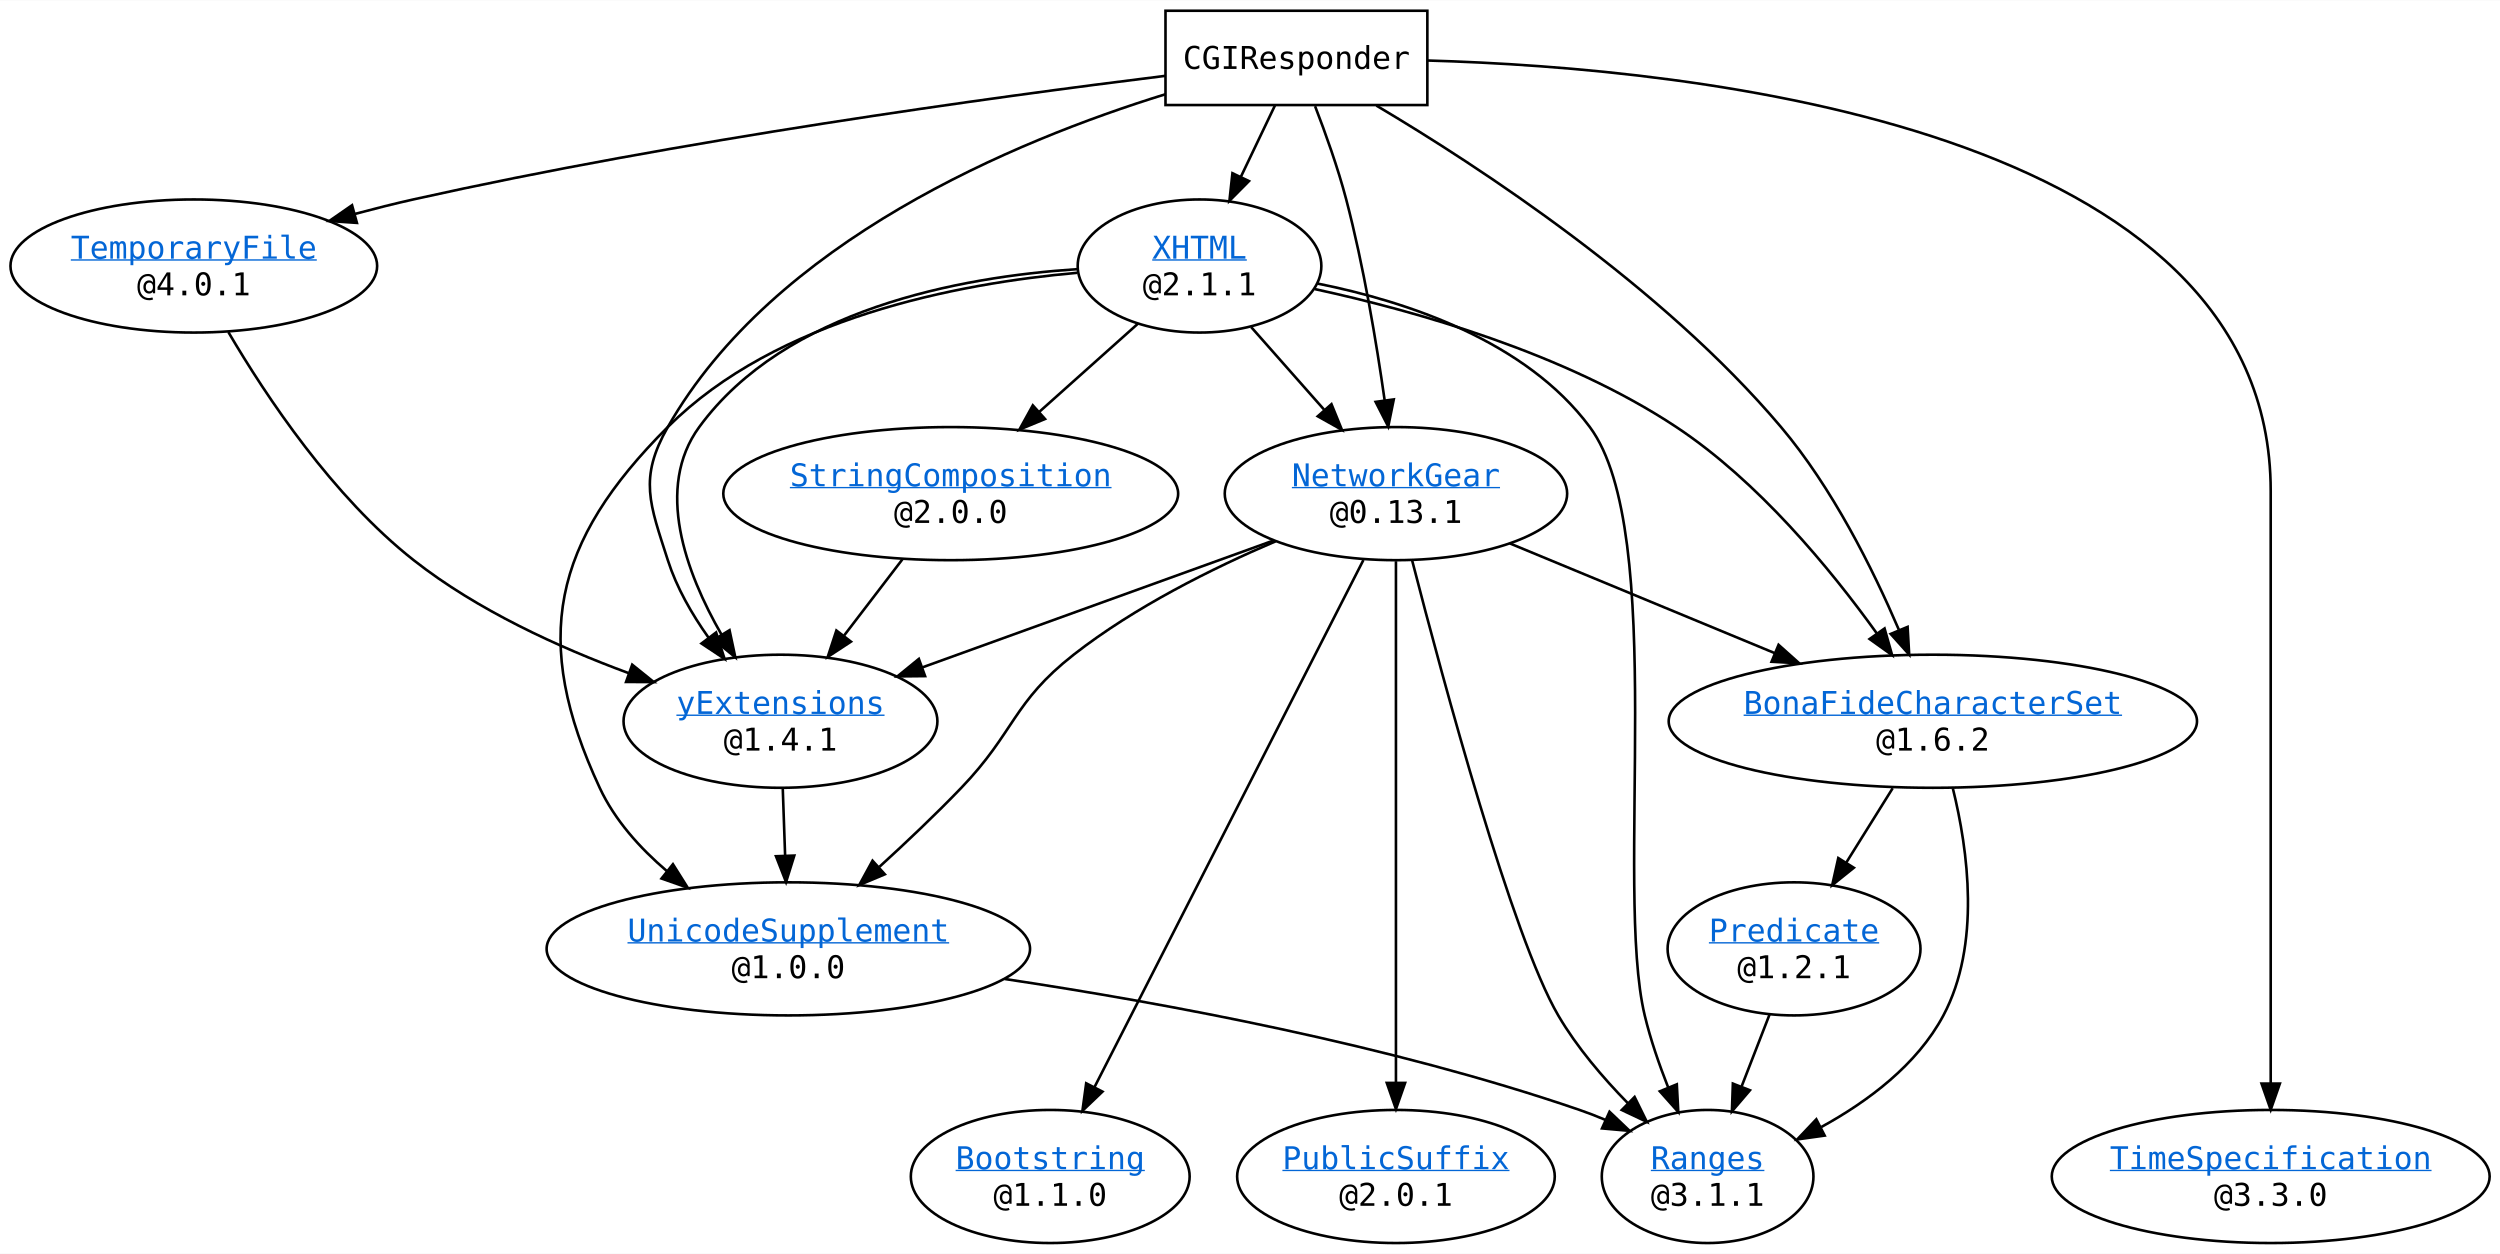
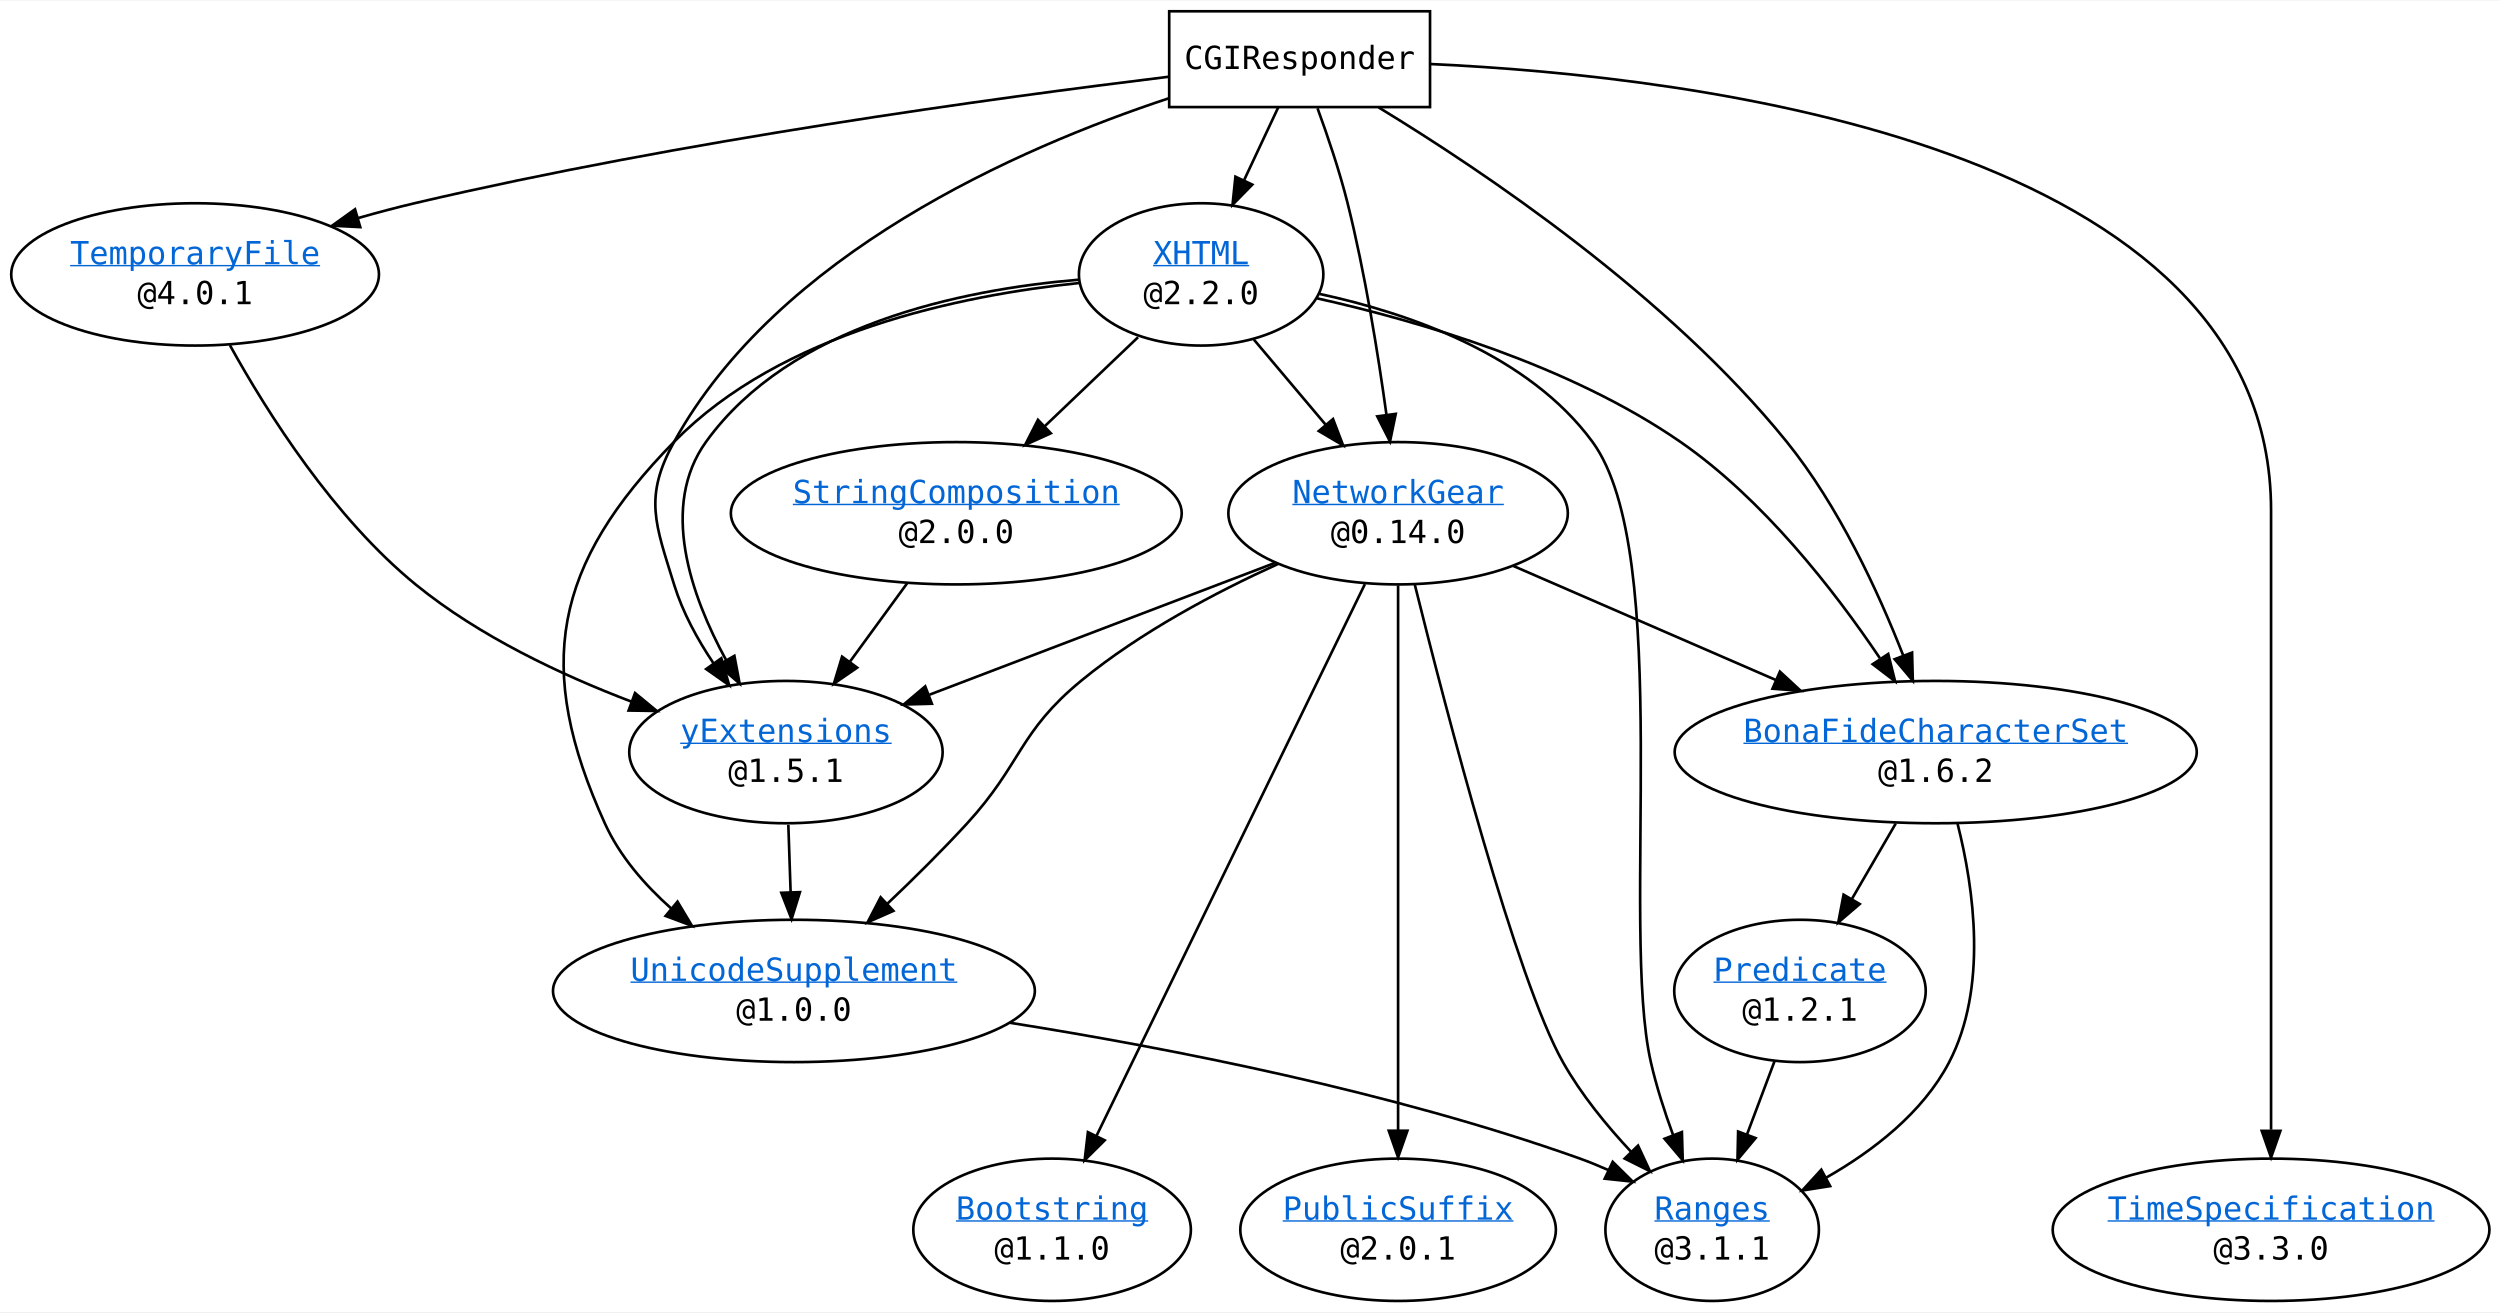
- <svg xmlns="http://www.w3.org/2000/svg" xmlns:xlink="http://www.w3.org/1999/xlink" width="955pt" height="479pt" viewBox="0.00 0.00 954.55 478.56">
+ <svg xmlns="http://www.w3.org/2000/svg" xmlns:xlink="http://www.w3.org/1999/xlink" width="939pt" height="493pt" viewBox="0.00 0.00 939.32 492.70">
  <style>
a.external_repository_anchor {
  fill: #0366d6;
  text-decoration: underline;
}
</style>
-   <g id="graph0" class="graph" transform="scale(1 1) rotate(0) translate(4 474.56)">
-     <polygon fill="white" stroke="transparent" points="-4,4 -4,-474.56 950.55,-474.56 950.55,4 -4,4" />
+   <g id="graph0" class="graph" transform="scale(1 1) rotate(0) translate(4 488.7)">
+     <polygon fill="white" stroke="transparent" points="-4,4 -4,-488.7 935.32,-488.7 935.32,4 -4,4" />
    <g id="node1" class="node">
-       <ellipse fill="none" stroke="black" cx="734" cy="-199.28" rx="100.86" ry="25.41" />
-       <text text-anchor="middle" x="734" y="-202.08" font-family="monospace" font-size="12px">
+       <ellipse fill="none" stroke="black" cx="723.3" cy="-206.35" rx="98.08" ry="26.74" />
+       <text text-anchor="middle" x="723.3" y="-210.15" font-family="monospace" font-size="12px">
        <a href="https://github.com/YOCKOW/SwiftBonaFideCharacterSet.git" xlink:href="https://github.com/YOCKOW/SwiftBonaFideCharacterSet.git" class="external_repository_anchor">BonaFideCharacterSet</a>
      </text>
-       <text text-anchor="middle" x="734" y="-188.08" font-family="monospace" font-size="12px">@1.6.2</text>
+       <text text-anchor="middle" x="723.3" y="-195.15" font-family="monospace" font-size="12px">@1.6.2</text>
    </g>
    <g id="node5" class="node">
-       <ellipse fill="none" stroke="black" cx="681" cy="-112.37" rx="48.28" ry="25.41" />
-       <text text-anchor="middle" x="681" y="-115.17" font-family="monospace" font-size="12px">
+       <ellipse fill="none" stroke="black" cx="672.3" cy="-116.61" rx="47.25" ry="26.74" />
+       <text text-anchor="middle" x="672.3" y="-120.41" font-family="monospace" font-size="12px">
        <a href="https://github.com/YOCKOW/SwiftPredicate.git" xlink:href="https://github.com/YOCKOW/SwiftPredicate.git" class="external_repository_anchor">Predicate</a>
      </text>
-       <text text-anchor="middle" x="681" y="-101.17" font-family="monospace" font-size="12px">@1.2.1</text>
+       <text text-anchor="middle" x="672.3" y="-105.41" font-family="monospace" font-size="12px">@1.2.1</text>
    </g>
    <g id="edge1" class="edge">
-       <path fill="none" stroke="black" d="M718.67,-173.72C713.16,-164.89 706.85,-154.79 701,-145.41" />
-       <polygon fill="black" stroke="black" points="703.83,-143.34 695.57,-136.71 697.89,-147.04 703.83,-143.34" />
+       <path fill="none" stroke="black" d="M708.27,-179.5C703.1,-170.61 697.24,-160.53 691.78,-151.12" />
+       <polygon fill="black" stroke="black" points="694.74,-149.26 686.69,-142.37 688.69,-152.78 694.74,-149.26" />
    </g>
    <g id="node7" class="node">
-       <ellipse fill="none" stroke="black" cx="648" cy="-25.46" rx="40.41" ry="25.41" />
-       <text text-anchor="middle" x="648" y="-28.26" font-family="monospace" font-size="12px">
+       <ellipse fill="none" stroke="black" cx="639.3" cy="-26.87" rx="40.11" ry="26.74" />
+       <text text-anchor="middle" x="639.3" y="-30.67" font-family="monospace" font-size="12px">
        <a href="https://github.com/YOCKOW/SwiftRanges.git" xlink:href="https://github.com/YOCKOW/SwiftRanges.git" class="external_repository_anchor">Ranges</a>
      </text>
-       <text text-anchor="middle" x="648" y="-14.26" font-family="monospace" font-size="12px">@3.1.1</text>
+       <text text-anchor="middle" x="639.3" y="-15.67" font-family="monospace" font-size="12px">@3.1.1</text>
    </g>
    <g id="edge2" class="edge">
-       <path fill="none" stroke="black" d="M741.63,-173.67C747.48,-149.99 752.38,-113.89 738,-86.91 727.97,-68.1 709.2,-54.1 691.39,-44.34" />
-       <polygon fill="black" stroke="black" points="692.7,-41.08 682.21,-39.61 689.5,-47.3 692.7,-41.08" />
+       <path fill="none" stroke="black" d="M731.52,-179.39C737.72,-154.84 742.91,-117.69 728.3,-89.74 718.42,-70.85 699.87,-56.57 682.24,-46.51" />
+       <polygon fill="black" stroke="black" points="683.63,-43.28 673.16,-41.63 680.31,-49.45 683.63,-43.28" />
    </g>
    <g id="node2" class="node">
-       <ellipse fill="none" stroke="black" cx="397" cy="-25.46" rx="53.23" ry="25.41" />
-       <text text-anchor="middle" x="397" y="-28.26" font-family="monospace" font-size="12px">
+       <ellipse fill="none" stroke="black" cx="391.3" cy="-26.87" rx="52.15" ry="26.74" />
+       <text text-anchor="middle" x="391.3" y="-30.67" font-family="monospace" font-size="12px">
        <a href="https://github.com/YOCKOW/SwiftBootstring.git" xlink:href="https://github.com/YOCKOW/SwiftBootstring.git" class="external_repository_anchor">Bootstring</a>
      </text>
-       <text text-anchor="middle" x="397" y="-14.26" font-family="monospace" font-size="12px">@1.1.0</text>
+       <text text-anchor="middle" x="391.3" y="-15.67" font-family="monospace" font-size="12px">@1.1.0</text>
    </g>
    <g id="node3" class="node">
-       <polygon fill="none" stroke="black" points="540.99,-470.56 441.01,-470.56 441.01,-434.56 540.99,-434.56 540.99,-470.56" />
-       <text text-anchor="middle" x="491" y="-448.36" font-family="monospace" font-size="12px">CGIResponder</text>
+       <polygon fill="none" stroke="black" points="533.3,-484.7 435.3,-484.7 435.3,-448.7 533.3,-448.7 533.3,-484.7" />
+       <text text-anchor="middle" x="484.3" y="-463" font-family="monospace" font-size="12px">CGIResponder</text>
    </g>
    <g id="edge3" class="edge">
-       <path fill="none" stroke="black" d="M521.52,-434.36C561.16,-410.83 630.64,-365.31 676,-311.65 695.58,-288.48 711.01,-257.6 721.01,-234.24" />
-       <polygon fill="black" stroke="black" points="724.36,-235.31 724.97,-224.73 717.9,-232.62 724.36,-235.31" />
+       <path fill="none" stroke="black" d="M514.02,-448.55C553.34,-424.63 622.85,-377.96 667.3,-322.96 686.76,-298.87 701.59,-266.9 711.08,-242.68" />
+       <polygon fill="black" stroke="black" points="714.42,-243.75 714.7,-233.16 707.88,-241.26 714.42,-243.75" />
    </g>
    <g id="node4" class="node">
-       <ellipse fill="none" stroke="black" cx="529" cy="-286.19" rx="65.37" ry="25.41" />
-       <text text-anchor="middle" x="529" y="-288.99" font-family="monospace" font-size="12px">
+       <ellipse fill="none" stroke="black" cx="521.3" cy="-296.09" rx="63.78" ry="26.74" />
+       <text text-anchor="middle" x="521.3" y="-299.89" font-family="monospace" font-size="12px">
        <a href="https://github.com/YOCKOW/SwiftNetworkGear.git" xlink:href="https://github.com/YOCKOW/SwiftNetworkGear.git" class="external_repository_anchor">NetworkGear</a>
      </text>
-       <text text-anchor="middle" x="529" y="-274.99" font-family="monospace" font-size="12px">@0.13.1</text>
+       <text text-anchor="middle" x="521.3" y="-284.89" font-family="monospace" font-size="12px">@0.14.0</text>
    </g>
    <g id="edge4" class="edge">
-       <path fill="none" stroke="black" d="M498.12,-434.13C502.07,-423.91 506.82,-410.66 510,-398.56 516.66,-373.17 521.55,-343.9 524.7,-321.74" />
-       <polygon fill="black" stroke="black" points="528.17,-322.17 526.06,-311.79 521.24,-321.22 528.17,-322.17" />
+       <path fill="none" stroke="black" d="M491.03,-448.25C494.78,-438.02 499.28,-424.77 502.3,-412.7 508.89,-386.35 513.77,-356.03 516.94,-333.05" />
+       <polygon fill="black" stroke="black" points="520.42,-333.43 518.27,-323.05 513.48,-332.5 520.42,-333.43" />
    </g>
    <g id="node9" class="node">
-       <ellipse fill="none" stroke="black" cx="70" cy="-373.1" rx="70" ry="25.41" />
-       <text text-anchor="middle" x="70" y="-375.9" font-family="monospace" font-size="12px">
+       <ellipse fill="none" stroke="black" cx="69.3" cy="-385.83" rx="69.09" ry="26.74" />
+       <text text-anchor="middle" x="69.3" y="-389.63" font-family="monospace" font-size="12px">
        <a href="https://github.com/YOCKOW/SwiftTemporaryFile.git" xlink:href="https://github.com/YOCKOW/SwiftTemporaryFile.git" class="external_repository_anchor">TemporaryFile</a>
      </text>
-       <text text-anchor="middle" x="70" y="-361.9" font-family="monospace" font-size="12px">@4.0.1</text>
+       <text text-anchor="middle" x="69.3" y="-374.63" font-family="monospace" font-size="12px">@4.0.1</text>
    </g>
    <g id="edge5" class="edge">
-       <path fill="none" stroke="black" d="M440.95,-445.71C374.81,-437.52 254.87,-421.08 154,-398.56 146.68,-396.92 139.06,-395.01 131.53,-392.99" />
-       <polygon fill="black" stroke="black" points="132.28,-389.56 121.71,-390.28 130.42,-396.31 132.28,-389.56" />
+       <path fill="none" stroke="black" d="M435.21,-460.11C370.03,-452.17 251.6,-435.98 152.3,-412.7 145.22,-411.04 137.88,-409.09 130.61,-407.02" />
+       <polygon fill="black" stroke="black" points="131.36,-403.6 120.78,-404.14 129.39,-410.31 131.36,-403.6" />
    </g>
    <g id="node10" class="node">
-       <ellipse fill="none" stroke="black" cx="863" cy="-25.46" rx="83.6" ry="25.41" />
-       <text text-anchor="middle" x="863" y="-28.26" font-family="monospace" font-size="12px">
+       <ellipse fill="none" stroke="black" cx="849.3" cy="-26.87" rx="82.05" ry="26.74" />
+       <text text-anchor="middle" x="849.3" y="-30.67" font-family="monospace" font-size="12px">
        <a href="https://github.com/YOCKOW/SwiftTimeSpecification.git" xlink:href="https://github.com/YOCKOW/SwiftTimeSpecification.git" class="external_repository_anchor">TimeSpecification</a>
      </text>
-       <text text-anchor="middle" x="863" y="-14.26" font-family="monospace" font-size="12px">@3.3.0</text>
+       <text text-anchor="middle" x="849.3" y="-15.67" font-family="monospace" font-size="12px">@3.3.0</text>
    </g>
    <g id="edge6" class="edge">
-       <path fill="none" stroke="black" d="M541.17,-451.56C642.71,-448.64 863,-426.29 863,-287.19 863,-287.19 863,-287.19 863,-198.28 863,-150.7 863,-95.71 863,-61.01" />
-       <polygon fill="black" stroke="black" points="866.5,-60.93 863,-50.93 859.5,-60.93 866.5,-60.93" />
+       <path fill="none" stroke="black" d="M533.52,-464.87C633.15,-460.32 849.3,-434.6 849.3,-297.09 849.3,-297.09 849.3,-297.09 849.3,-205.35 849.3,-156.62 849.3,-100.37 849.3,-64.48" />
+       <polygon fill="black" stroke="black" points="852.8,-64.03 849.3,-54.03 845.8,-64.03 852.8,-64.03" />
    </g>
    <g id="node12" class="node">
-       <ellipse fill="none" stroke="black" cx="454" cy="-373.1" rx="46.52" ry="25.41" />
-       <text text-anchor="middle" x="454" y="-375.9" font-family="monospace" font-size="12px">
+       <ellipse fill="none" stroke="black" cx="447.3" cy="-385.83" rx="45.92" ry="26.74" />
+       <text text-anchor="middle" x="447.3" y="-389.63" font-family="monospace" font-size="12px">
        <a href="https://github.com/YOCKOW/SwiftXHTML.git" xlink:href="https://github.com/YOCKOW/SwiftXHTML.git" class="external_repository_anchor">XHTML</a>
      </text>
-       <text text-anchor="middle" x="454" y="-361.9" font-family="monospace" font-size="12px">@2.1.1</text>
+       <text text-anchor="middle" x="447.3" y="-374.63" font-family="monospace" font-size="12px">@2.2.0</text>
    </g>
    <g id="edge7" class="edge">
-       <path fill="none" stroke="black" d="M482.79,-434.37C478.96,-426.35 474.26,-416.52 469.78,-407.14" />
-       <polygon fill="black" stroke="black" points="472.88,-405.52 465.42,-398 466.57,-408.53 472.88,-405.52" />
+       <path fill="none" stroke="black" d="M476.27,-448.59C472.51,-440.57 467.88,-430.71 463.44,-421.25" />
+       <polygon fill="black" stroke="black" points="466.52,-419.57 459.1,-412 460.18,-422.54 466.52,-419.57" />
    </g>
    <g id="node13" class="node">
-       <ellipse fill="none" stroke="black" cx="294" cy="-199.28" rx="59.92" ry="25.41" />
-       <text text-anchor="middle" x="294" y="-202.08" font-family="monospace" font-size="12px">
+       <ellipse fill="none" stroke="black" cx="291.3" cy="-206.35" rx="58.88" ry="26.74" />
+       <text text-anchor="middle" x="291.3" y="-210.15" font-family="monospace" font-size="12px">
        <a href="https://github.com/YOCKOW/ySwiftExtensions.git" xlink:href="https://github.com/YOCKOW/ySwiftExtensions.git" class="external_repository_anchor">yExtensions</a>
      </text>
-       <text text-anchor="middle" x="294" y="-188.08" font-family="monospace" font-size="12px">@1.4.1</text>
+       <text text-anchor="middle" x="291.3" y="-195.15" font-family="monospace" font-size="12px">@1.5.1</text>
    </g>
    <g id="edge8" class="edge">
-       <path fill="none" stroke="black" d="M440.93,-438.67C383.32,-420.86 291.45,-382.55 251,-311.65 239.79,-291.99 244.12,-282.29 251,-260.74 254.33,-250.32 260.17,-240.17 266.5,-231.25" />
-       <polygon fill="black" stroke="black" points="269.42,-233.19 272.66,-223.1 263.84,-228.97 269.42,-233.19" />
+       <path fill="none" stroke="black" d="M435.1,-451.99C378.51,-433.27 288.4,-393.66 249.3,-322.96 237.74,-302.06 242.28,-292.05 249.3,-269.22 252.48,-258.88 258.04,-248.71 264.09,-239.7" />
+       <polygon fill="black" stroke="black" points="267.02,-241.62 269.99,-231.45 261.33,-237.55 267.02,-241.62" />
    </g>
    <g id="edge9" class="edge">
-       <path fill="none" stroke="black" d="M572.48,-267.18C601.89,-255 641.15,-238.74 673.6,-225.3" />
-       <polygon fill="black" stroke="black" points="675.09,-228.47 682.99,-221.41 672.41,-222 675.09,-228.47" />
+       <path fill="none" stroke="black" d="M564.63,-276.27C593.44,-263.76 631.65,-247.16 663.36,-233.38" />
+       <polygon fill="black" stroke="black" points="664.76,-236.59 672.54,-229.4 661.98,-230.17 664.76,-236.59" />
    </g>
    <g id="edge10" class="edge">
-       <path fill="none" stroke="black" d="M516.58,-260.85C492.79,-214.21 440.75,-112.22 413.85,-59.49" />
-       <polygon fill="black" stroke="black" points="416.95,-57.86 409.29,-50.54 410.72,-61.04 416.95,-57.86" />
+       <path fill="none" stroke="black" d="M508.83,-269.47C485.33,-221.16 434.46,-116.6 408.02,-62.25" />
+       <polygon fill="black" stroke="black" points="411.06,-60.49 403.53,-53.02 404.76,-63.55 411.06,-60.49" />
    </g>
    <g id="node6" class="node">
-       <ellipse fill="none" stroke="black" cx="529" cy="-25.46" rx="60.64" ry="25.41" />
-       <text text-anchor="middle" x="529" y="-28.26" font-family="monospace" font-size="12px">
+       <ellipse fill="none" stroke="black" cx="521.3" cy="-26.87" rx="59.29" ry="26.74" />
+       <text text-anchor="middle" x="521.3" y="-30.67" font-family="monospace" font-size="12px">
        <a href="https://github.com/YOCKOW/SwiftPublicSuffix.git" xlink:href="https://github.com/YOCKOW/SwiftPublicSuffix.git" class="external_repository_anchor">PublicSuffix</a>
      </text>
-       <text text-anchor="middle" x="529" y="-14.26" font-family="monospace" font-size="12px">@2.0.1</text>
+       <text text-anchor="middle" x="521.3" y="-15.67" font-family="monospace" font-size="12px">@2.0.1</text>
    </g>
    <g id="edge11" class="edge">
-       <path fill="none" stroke="black" d="M529,-260.38C529,-214.11 529,-114.55 529,-61.47" />
-       <polygon fill="black" stroke="black" points="532.5,-61.19 529,-51.19 525.5,-61.19 532.5,-61.19" />
+       <path fill="none" stroke="black" d="M521.3,-268.98C521.3,-221.09 521.3,-119.1 521.3,-64.37" />
+       <polygon fill="black" stroke="black" points="524.8,-64.08 521.3,-54.08 517.8,-64.08 524.8,-64.08" />
    </g>
    <g id="edge12" class="edge">
-       <path fill="none" stroke="black" d="M535.22,-260.53C547.11,-214.39 573.42,-116.95 591,-86.91 598.08,-74.81 608.01,-63.18 617.59,-53.41" />
-       <polygon fill="black" stroke="black" points="620.12,-55.83 624.8,-46.32 615.22,-50.84 620.12,-55.83" />
+       <path fill="none" stroke="black" d="M527.59,-269.21C539.49,-221.33 565.66,-120.95 583.3,-89.74 590.11,-77.68 599.65,-66 608.93,-56.09" />
+       <polygon fill="black" stroke="black" points="611.46,-58.5 615.92,-48.89 606.44,-53.63 611.46,-58.5" />
    </g>
    <g id="node11" class="node">
-       <ellipse fill="none" stroke="black" cx="297" cy="-112.37" rx="92.29" ry="25.41" />
-       <text text-anchor="middle" x="297" y="-115.17" font-family="monospace" font-size="12px">
+       <ellipse fill="none" stroke="black" cx="294.3" cy="-116.61" rx="90.52" ry="26.74" />
+       <text text-anchor="middle" x="294.3" y="-120.41" font-family="monospace" font-size="12px">
        <a href="https://github.com/YOCKOW/SwiftUnicodeSupplement.git" xlink:href="https://github.com/YOCKOW/SwiftUnicodeSupplement.git" class="external_repository_anchor">UnicodeSupplement</a>
      </text>
-       <text text-anchor="middle" x="297" y="-101.17" font-family="monospace" font-size="12px">@1.0.0</text>
+       <text text-anchor="middle" x="294.3" y="-105.41" font-family="monospace" font-size="12px">@1.0.0</text>
    </g>
    <g id="edge13" class="edge">
-       <path fill="none" stroke="black" d="M483.16,-268.03C458.84,-257.65 429.25,-242.9 406,-224.74 382.66,-206.5 383.52,-195.18 363,-173.82 353.22,-163.64 342.07,-153.08 331.76,-143.68" />
-       <polygon fill="black" stroke="black" points="333.84,-140.84 324.07,-136.74 329.15,-146.04 333.84,-140.84" />
+       <path fill="none" stroke="black" d="M476.23,-277.06C452.76,-266.39 424.43,-251.4 402.3,-233.22 378.66,-213.8 379.98,-202.02 359.3,-179.48 349.98,-169.33 339.34,-158.8 329.41,-149.38" />
+       <polygon fill="black" stroke="black" points="331.67,-146.7 321.98,-142.41 326.88,-151.8 331.67,-146.7" />
    </g>
    <g id="edge14" class="edge">
-       <path fill="none" stroke="black" d="M482.29,-268.31C443.63,-254.34 388.66,-234.48 348.09,-219.82" />
-       <polygon fill="black" stroke="black" points="349.22,-216.51 338.63,-216.4 346.84,-223.09 349.22,-216.51" />
+       <path fill="none" stroke="black" d="M475.03,-277.44C437.54,-263.14 384.66,-242.97 345.25,-227.93" />
+       <polygon fill="black" stroke="black" points="346.13,-224.52 335.54,-224.23 343.63,-231.06 346.13,-224.52" />
    </g>
    <g id="edge15" class="edge">
-       <path fill="none" stroke="black" d="M671.63,-87.26C668.33,-78.76 664.55,-69.05 661.01,-59.92" />
-       <polygon fill="black" stroke="black" points="664.16,-58.38 657.28,-50.33 657.64,-60.92 664.16,-58.38" />
+       <path fill="none" stroke="black" d="M662.75,-90.23C659.54,-81.68 655.89,-71.99 652.45,-62.83" />
+       <polygon fill="black" stroke="black" points="655.62,-61.32 648.82,-53.19 649.06,-63.78 655.62,-61.32" />
    </g>
    <g id="node8" class="node">
-       <ellipse fill="none" stroke="black" cx="359" cy="-286.19" rx="86.84" ry="25.41" />
-       <text text-anchor="middle" x="359" y="-288.99" font-family="monospace" font-size="12px">
+       <ellipse fill="none" stroke="black" cx="355.3" cy="-296.09" rx="84.71" ry="26.74" />
+       <text text-anchor="middle" x="355.3" y="-299.89" font-family="monospace" font-size="12px">
        <a href="https://github.com/YOCKOW/SwiftStringComposition.git" xlink:href="https://github.com/YOCKOW/SwiftStringComposition.git" class="external_repository_anchor">StringComposition</a>
      </text>
-       <text text-anchor="middle" x="359" y="-274.99" font-family="monospace" font-size="12px">@2.0.0</text>
+       <text text-anchor="middle" x="355.3" y="-284.89" font-family="monospace" font-size="12px">@2.0.0</text>
    </g>
    <g id="edge16" class="edge">
-       <path fill="none" stroke="black" d="M340.55,-261.09C333.64,-252.06 325.68,-241.66 318.32,-232.05" />
-       <polygon fill="black" stroke="black" points="320.91,-229.67 312.05,-223.86 315.35,-233.93 320.91,-229.67" />
+       <path fill="none" stroke="black" d="M336.79,-269.71C330.1,-260.55 322.46,-250.08 315.37,-240.36" />
+       <polygon fill="black" stroke="black" points="318.05,-238.08 309.32,-232.07 312.39,-242.21 318.05,-238.08" />
    </g>
    <g id="edge17" class="edge">
-       <path fill="none" stroke="black" d="M83.18,-347.89C97.71,-323.14 123.15,-284.98 154,-260.74 178.19,-241.72 209.28,-227.51 236.01,-217.66" />
-       <polygon fill="black" stroke="black" points="237.39,-220.88 245.64,-214.23 235.04,-214.29 237.39,-220.88" />
+       <path fill="none" stroke="black" d="M82.36,-359.26C96.58,-333.59 121.45,-294.34 152.3,-269.22 176.01,-249.91 206.71,-235.41 233.22,-225.32" />
+       <polygon fill="black" stroke="black" points="234.6,-228.54 242.78,-221.8 232.18,-221.97 234.6,-228.54" />
    </g>
    <g id="edge18" class="edge">
-       <path fill="none" stroke="black" d="M379.62,-100.87C441.21,-91.61 526.8,-75.66 599,-50.91 602.29,-49.78 605.65,-48.48 608.97,-47.07" />
-       <polygon fill="black" stroke="black" points="610.55,-50.19 618.22,-42.88 607.67,-43.82 610.55,-50.19" />
+       <path fill="none" stroke="black" d="M375.41,-104.66C435.6,-95.09 519.05,-78.76 589.3,-53.74 592.97,-52.43 596.72,-50.9 600.42,-49.25" />
+       <polygon fill="black" stroke="black" points="601.94,-52.4 609.48,-44.96 598.94,-46.08 601.94,-52.4" />
    </g>
    <g id="edge19" class="edge">
-       <path fill="none" stroke="black" d="M498.05,-364.28C536.81,-355.87 593.53,-339.77 636,-311.65 667.31,-290.91 694.74,-257.67 712.56,-232.89" />
-       <polygon fill="black" stroke="black" points="715.56,-234.71 718.45,-224.52 709.84,-230.68 715.56,-234.71" />
+       <path fill="none" stroke="black" d="M490.69,-376.88C529.16,-368.29 585.56,-351.79 627.3,-322.96 658.4,-301.48 685.06,-267.27 702.33,-241.63" />
+       <polygon fill="black" stroke="black" points="705.46,-243.23 708.04,-232.95 699.62,-239.38 705.46,-243.23" />
    </g>
    <g id="edge20" class="edge">
-       <path fill="none" stroke="black" d="M473.71,-349.79C482.21,-340.16 492.31,-328.73 501.54,-318.28" />
-       <polygon fill="black" stroke="black" points="504.38,-320.35 508.38,-310.54 499.14,-315.72 504.38,-320.35" />
+       <path fill="none" stroke="black" d="M467.13,-361.32C475.38,-351.53 485.1,-340 494.02,-329.44" />
+       <polygon fill="black" stroke="black" points="496.86,-331.49 500.64,-321.59 491.51,-326.98 496.86,-331.49" />
    </g>
    <g id="edge21" class="edge">
-       <path fill="none" stroke="black" d="M499.07,-366.4C533.33,-359.52 578.6,-344.47 603,-311.65 632.92,-271.39 612.29,-135.69 624,-86.91 626.18,-77.82 629.47,-68.28 632.91,-59.54" />
-       <polygon fill="black" stroke="black" points="636.24,-60.65 636.81,-50.07 629.76,-57.98 636.24,-60.65" />
+       <path fill="none" stroke="black" d="M491.8,-378.5C525.62,-371.2 570.29,-355.66 594.3,-322.96 625.1,-281 604.68,-140.48 616.3,-89.74 618.36,-80.73 621.4,-71.26 624.61,-62.51" />
+       <polygon fill="black" stroke="black" points="627.94,-63.59 628.25,-53 621.41,-61.08 627.94,-63.59" />
    </g>
    <g id="edge22" class="edge">
-       <path fill="none" stroke="black" d="M430.52,-351.11C419.14,-340.95 405.27,-328.55 392.79,-317.39" />
-       <polygon fill="black" stroke="black" points="395.01,-314.69 385.22,-310.63 390.35,-319.9 395.01,-314.69" />
+       <path fill="none" stroke="black" d="M423.6,-362.24C412.95,-352.07 400.18,-339.9 388.59,-328.84" />
+       <polygon fill="black" stroke="black" points="390.82,-326.14 381.17,-321.77 385.99,-331.2 390.82,-326.14" />
    </g>
    <g id="edge23" class="edge">
-       <path fill="none" stroke="black" d="M407.33,-370.51C361.52,-366.45 292.63,-353.22 251,-311.65 206.9,-267.6 198.67,-230.32 225,-173.82 230.71,-161.56 240.28,-150.9 250.59,-142.1" />
-       <polygon fill="black" stroke="black" points="252.94,-144.7 258.58,-135.73 248.58,-139.23 252.94,-144.7" />
+       <path fill="none" stroke="black" d="M401.66,-382.62C356.88,-378 289.61,-364.13 249.3,-322.96 203.95,-276.66 196.46,-238.47 223.3,-179.48 228.85,-167.27 238.15,-156.52 248.21,-147.57" />
+       <polygon fill="black" stroke="black" points="250.56,-150.16 256,-141.07 246.08,-144.78 250.56,-150.16" />
    </g>
    <g id="edge24" class="edge">
-       <path fill="none" stroke="black" d="M407.44,-371.91C362.27,-368.93 295.88,-356.54 263,-311.65 245.97,-288.39 257.81,-256.17 271.49,-232.36" />
-       <polygon fill="black" stroke="black" points="274.55,-234.05 276.76,-223.69 268.57,-230.41 274.55,-234.05" />
+       <path fill="none" stroke="black" d="M401.05,-383.82C357.03,-380.08 292.95,-366.85 261.3,-322.96 243.9,-298.84 255.41,-265.47 268.89,-240.78" />
+       <polygon fill="black" stroke="black" points="271.93,-242.52 273.9,-232.11 265.87,-239.02 271.93,-242.52" />
    </g>
    <g id="edge25" class="edge">
-       <path fill="none" stroke="black" d="M294.87,-173.72C295.15,-165.71 295.47,-156.66 295.77,-148.05" />
-       <polygon fill="black" stroke="black" points="299.28,-147.99 296.13,-137.87 292.28,-147.74 299.28,-147.99" />
+       <path fill="none" stroke="black" d="M292.2,-179.03C292.47,-171.06 292.77,-162.17 293.06,-153.68" />
+       <polygon fill="black" stroke="black" points="296.56,-153.73 293.41,-143.61 289.57,-153.49 296.56,-153.73" />
    </g>
  </g>
</svg>
